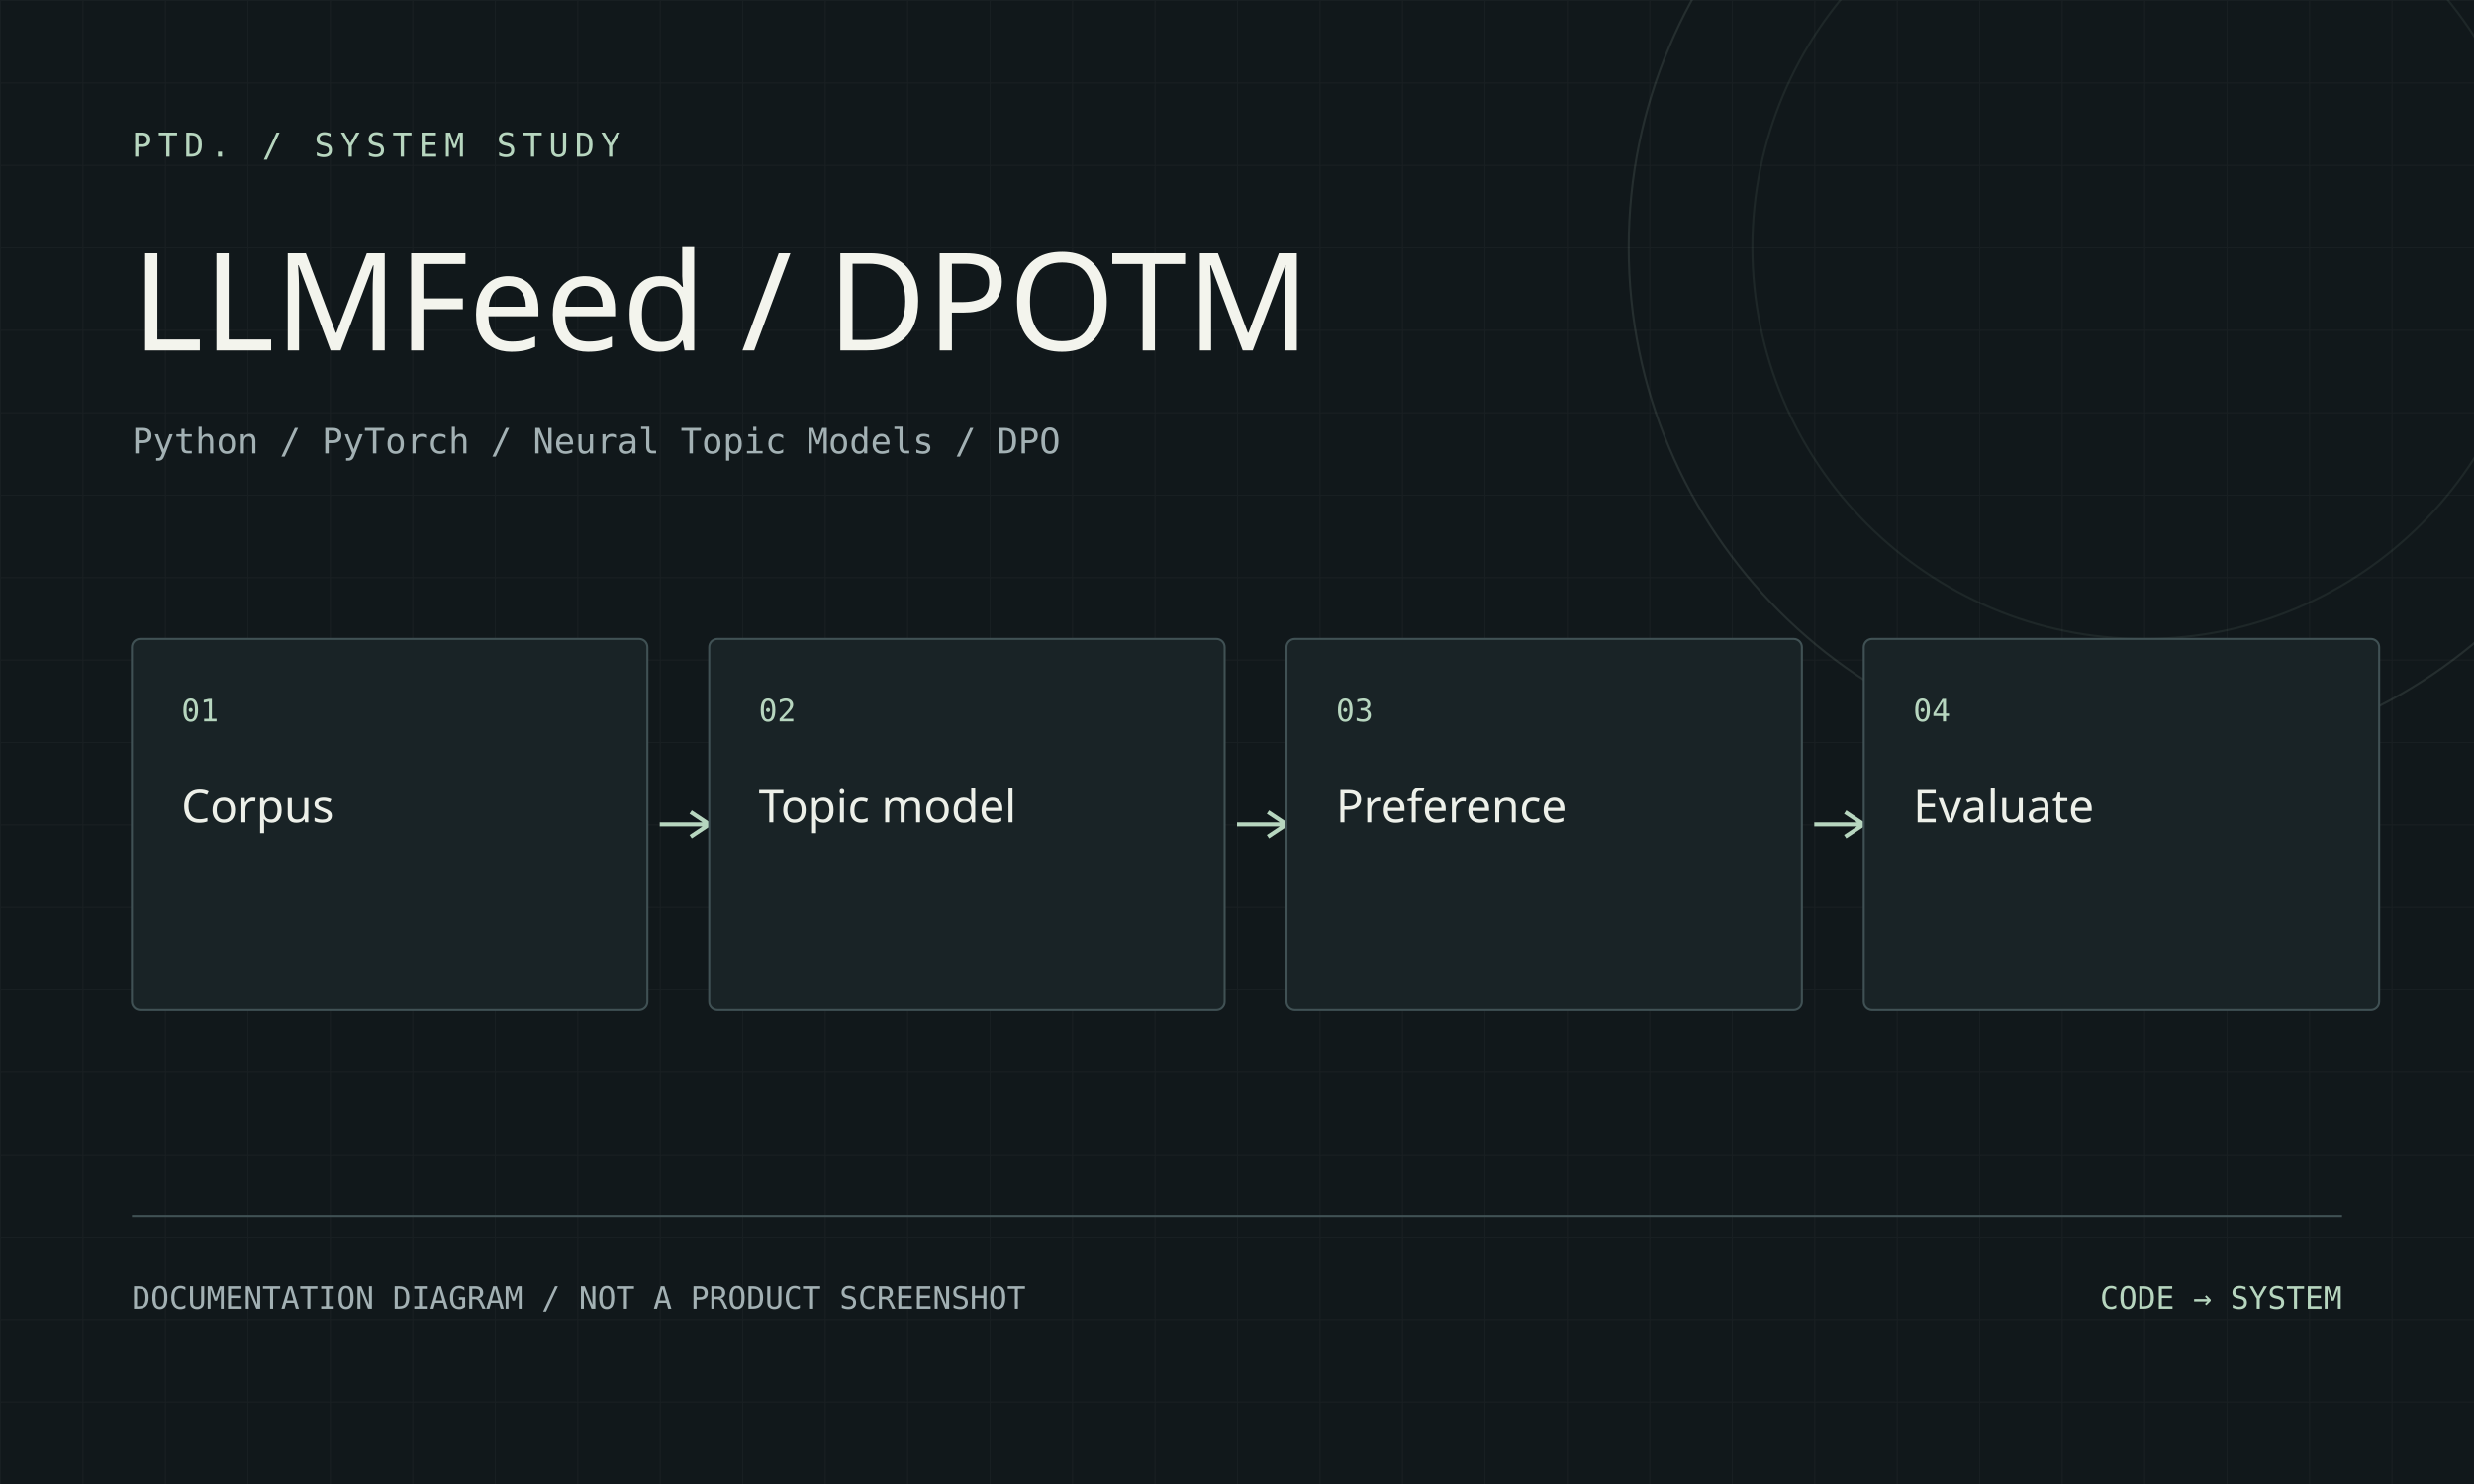
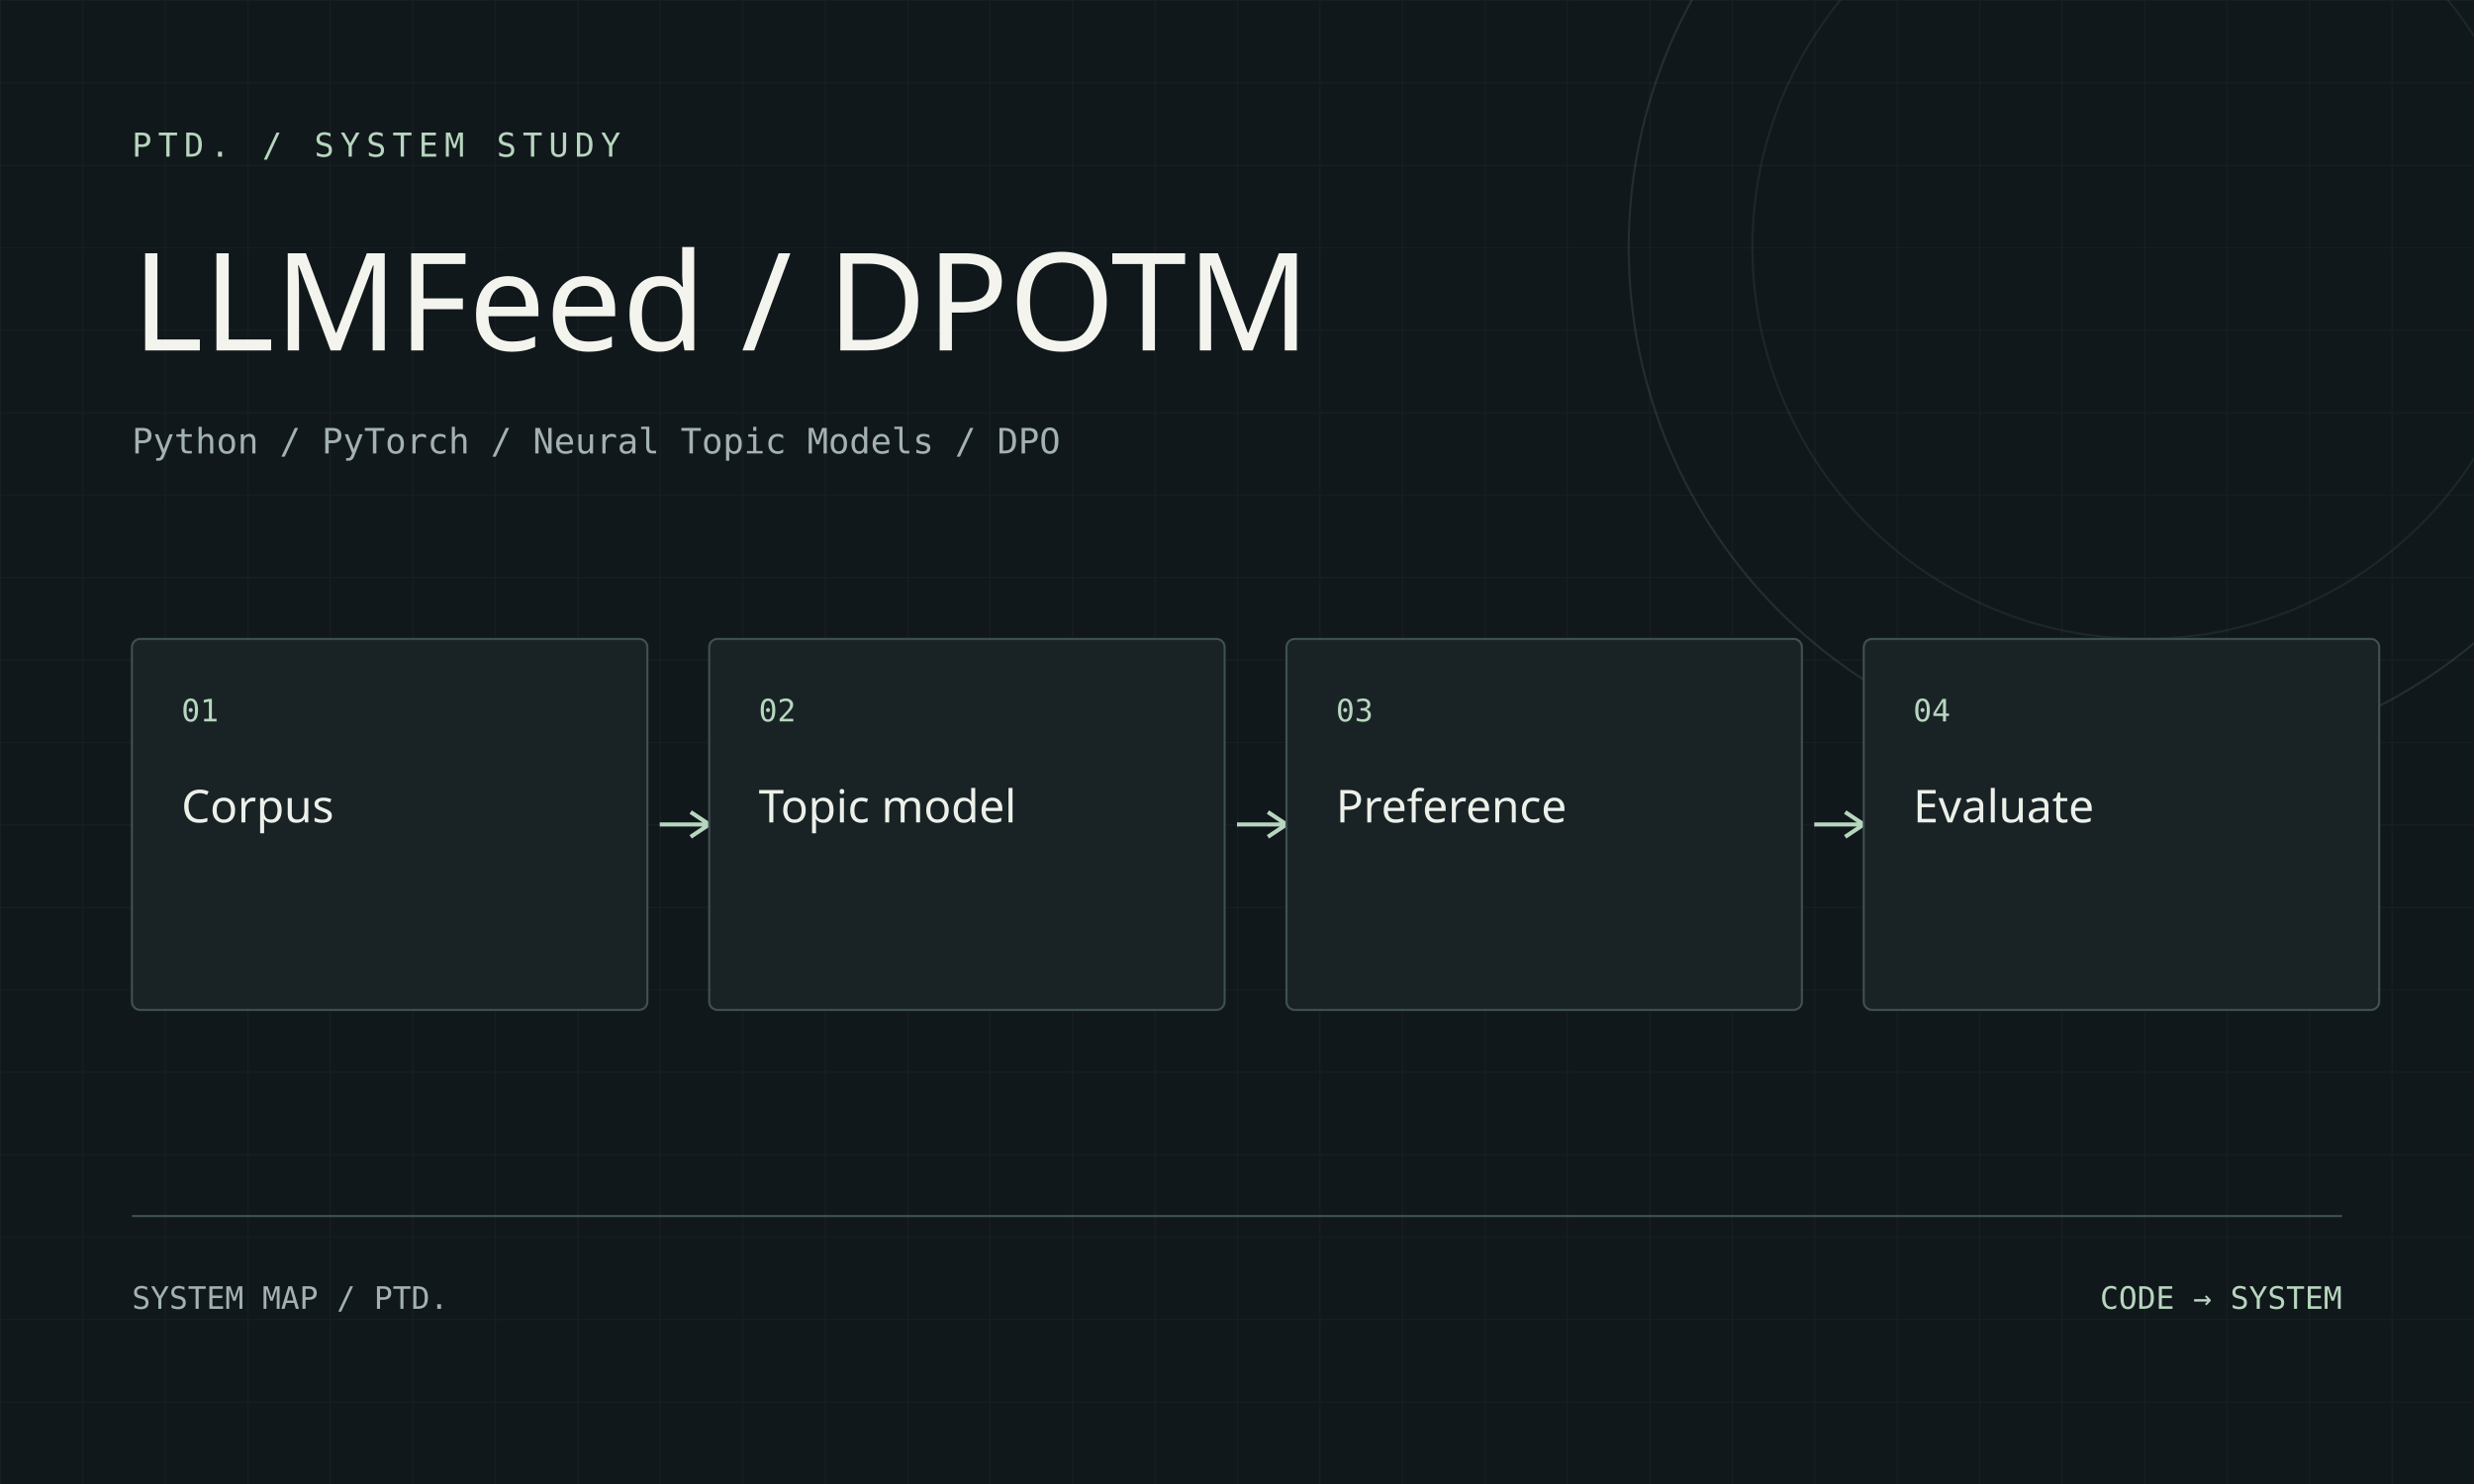
<svg xmlns="http://www.w3.org/2000/svg" width="1200" height="720" viewBox="0 0 1200 720" role="img" aria-labelledby="title desc">
  <defs>
    <pattern id="grid" width="40" height="40" patternUnits="userSpaceOnUse">
      <path d="M40 0H0V40" fill="none" stroke="#ffffff" stroke-opacity=".035" />
    </pattern>
  </defs>
  <rect width="1200" height="720" fill="#11181b" />
  <rect width="1200" height="720" fill="url(#grid)" />
  <circle cx="1040" cy="120" r="250" fill="none" stroke="#b7d6bf" stroke-opacity=".12" />
  <circle cx="1040" cy="120" r="190" fill="none" stroke="#b7d6bf" stroke-opacity=".08" />
  <text x="64" y="76" font-family="monospace" font-size="16" fill="#b7d6bf" letter-spacing="3">PTD. / SYSTEM STUDY</text>
  <text x="64" y="170" font-family="sans-serif" font-size="66" fill="#f3f4ed">LLMFeed / DPOTM</text>
  <text x="64" y="220" font-family="monospace" font-size="17" fill="#a3b1b4">Python / PyTorch / Neural Topic Models / DPO</text>
  <rect x="64" y="310" width="250" height="180" rx="4" fill="#192326" stroke="#405154" />
  <text x="88" y="350" font-family="monospace" font-size="15" fill="#b7d6bf">01</text>
  <text x="88" y="399" font-family="sans-serif" font-size="22" fill="#edf0e9">Corpus</text>
  <path d="M320 400h24m-9-6 9 6-9 6" fill="none" stroke="#b7d6bf" stroke-width="2" />
  <rect x="344" y="310" width="250" height="180" rx="4" fill="#192326" stroke="#405154" />
  <text x="368" y="350" font-family="monospace" font-size="15" fill="#b7d6bf">02</text>
  <text x="368" y="399" font-family="sans-serif" font-size="22" fill="#edf0e9">Topic model</text>
  <path d="M600 400h24m-9-6 9 6-9 6" fill="none" stroke="#b7d6bf" stroke-width="2" />
  <rect x="624" y="310" width="250" height="180" rx="4" fill="#192326" stroke="#405154" />
  <text x="648" y="350" font-family="monospace" font-size="15" fill="#b7d6bf">03</text>
  <text x="648" y="399" font-family="sans-serif" font-size="22" fill="#edf0e9">Preference</text>
  <path d="M880 400h24m-9-6 9 6-9 6" fill="none" stroke="#b7d6bf" stroke-width="2" />
  <rect x="904" y="310" width="250" height="180" rx="4" fill="#192326" stroke="#405154" />
  <text x="928" y="350" font-family="monospace" font-size="15" fill="#b7d6bf">04</text>
  <text x="928" y="399" font-family="sans-serif" font-size="22" fill="#edf0e9">Evaluate</text>
  <path d="M64 590H1136" stroke="#405154" />
-   <text x="64" y="635" font-family="monospace" font-size="15" fill="#a3b1b4">DOCUMENTATION DIAGRAM / NOT A PRODUCT SCREENSHOT</text>
+   <text x="64" y="635" font-family="monospace" font-size="15" fill="#a3b1b4">SYSTEM MAP / PTD.</text>
  <text x="1136" y="635" text-anchor="end" font-family="monospace" font-size="15" fill="#b7d6bf">CODE → SYSTEM</text>
</svg>
